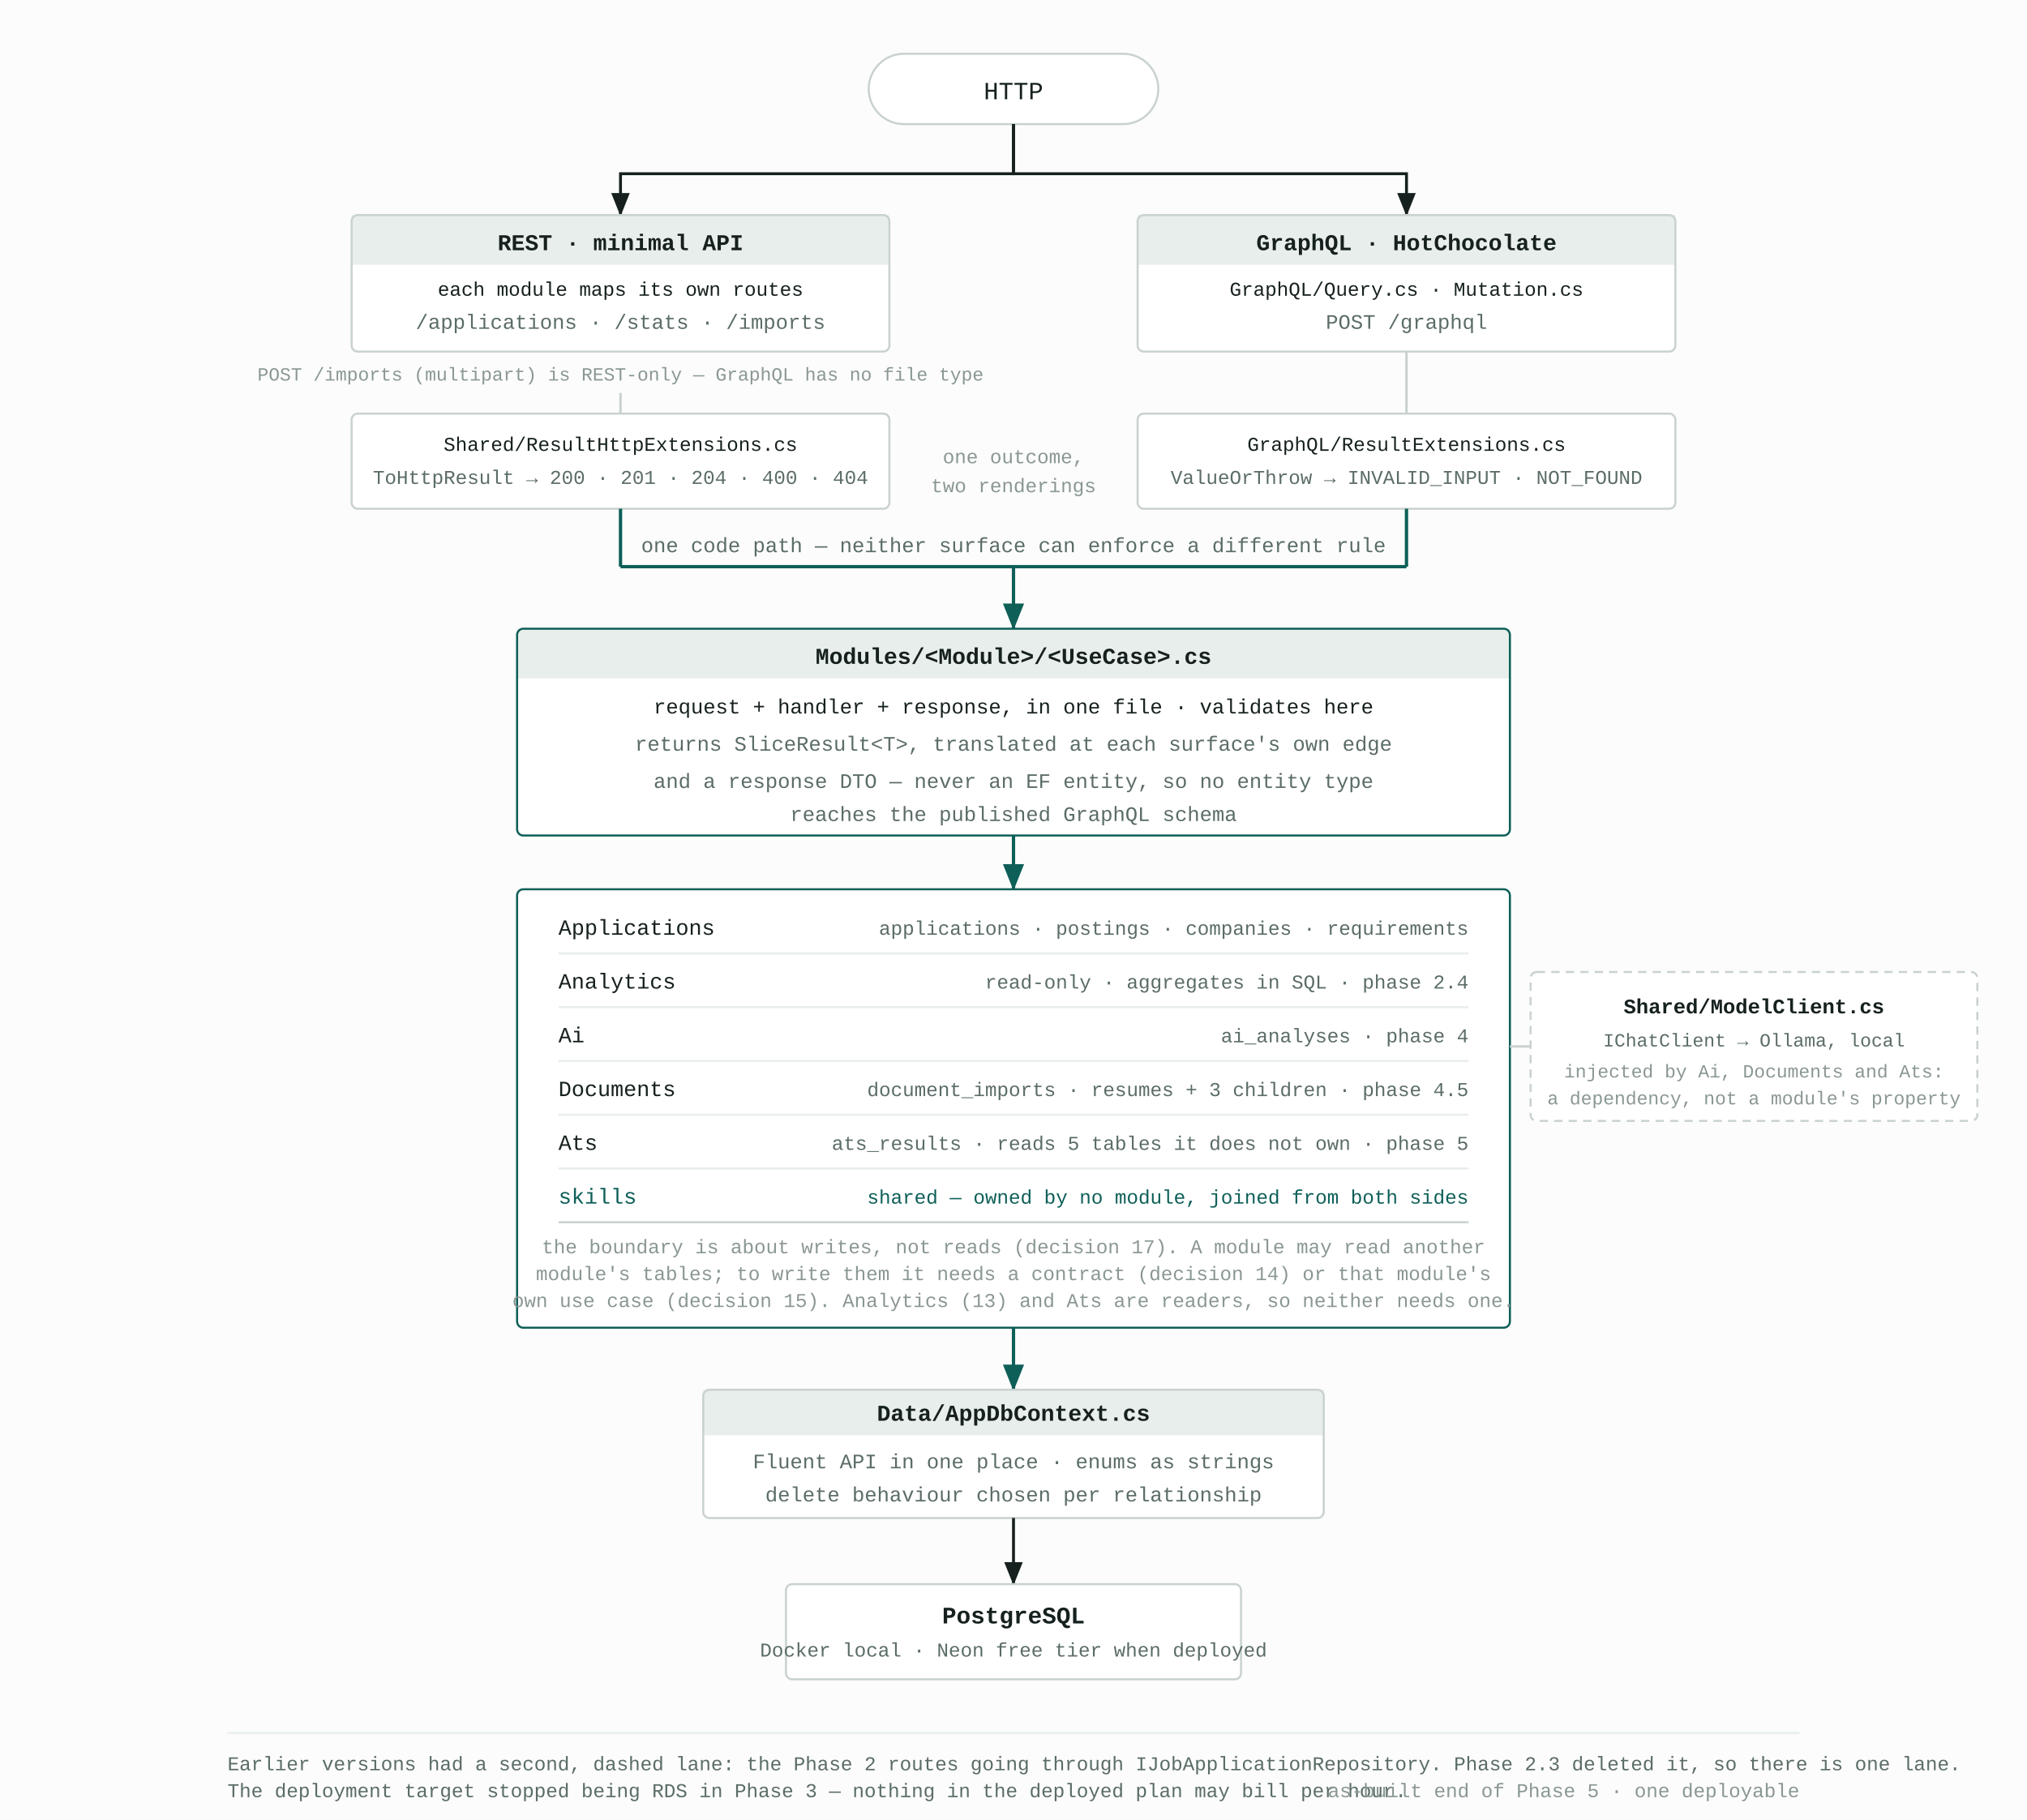
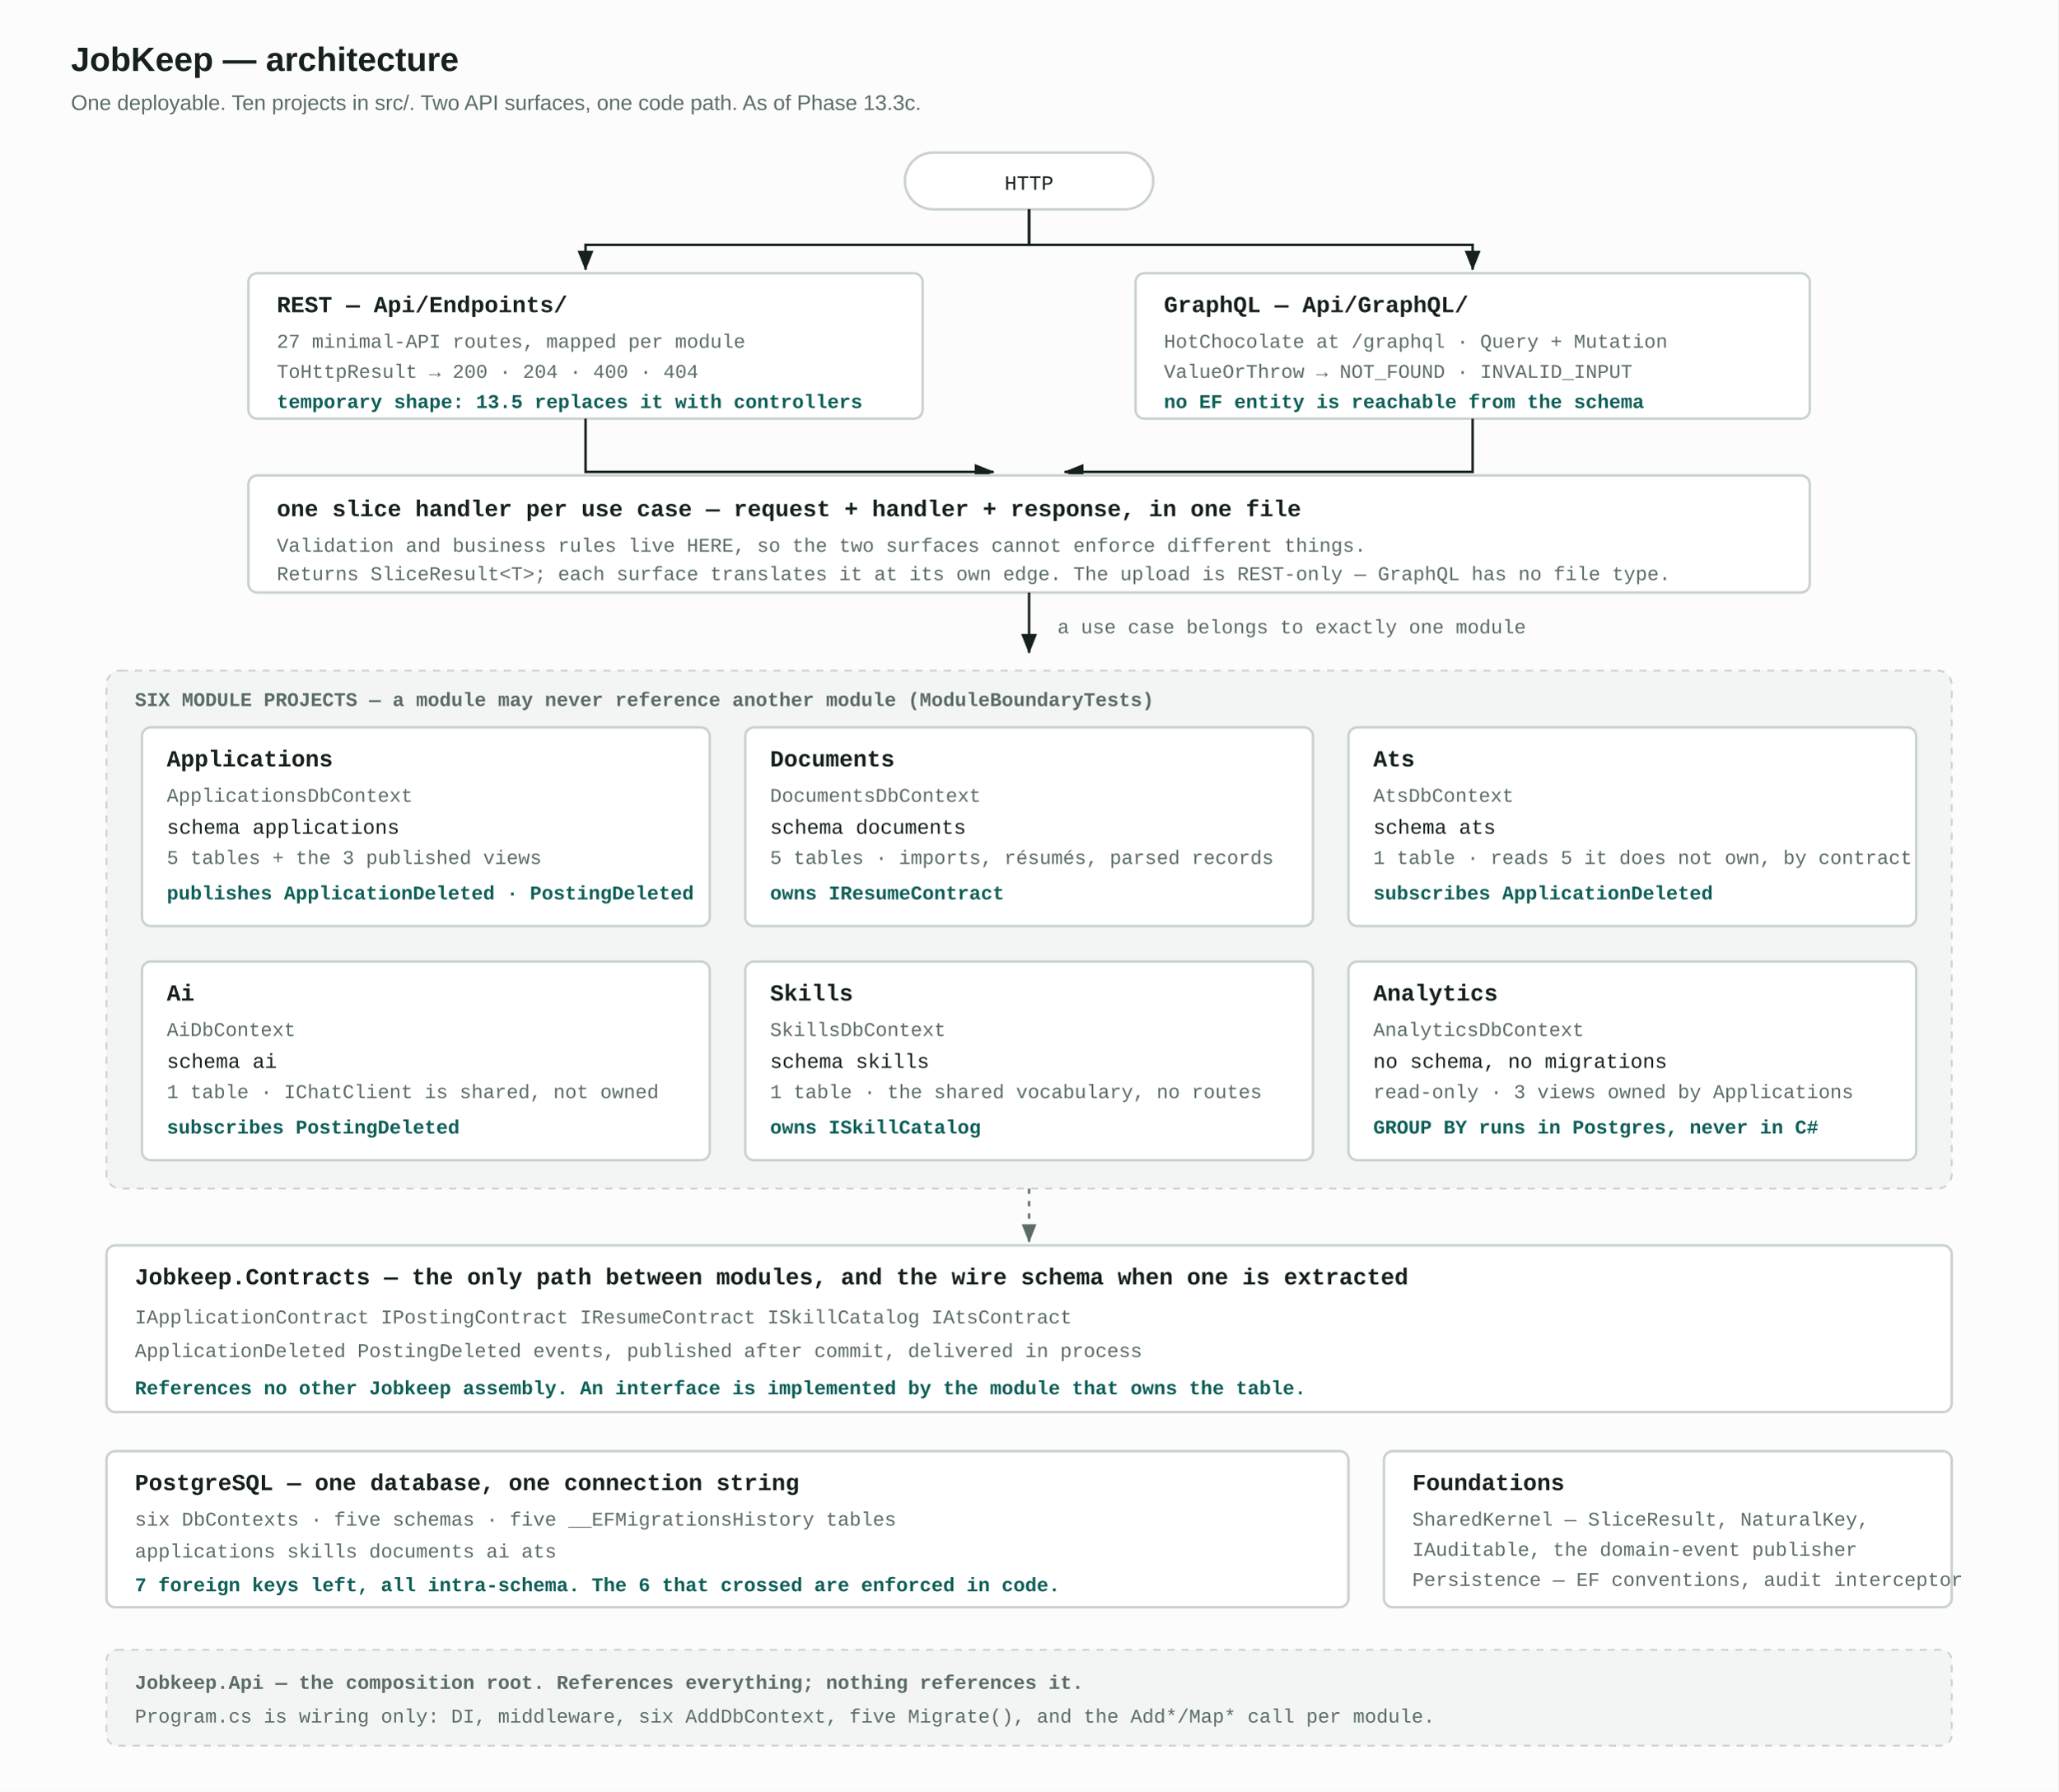
- <svg xmlns="http://www.w3.org/2000/svg" viewBox="0 0 980 880" width="980" height="880" role="img" aria-labelledby="t d">
-   <rect x="0" y="0" width="980" height="880" fill="#FBFCFB" />
+ <svg xmlns="http://www.w3.org/2000/svg" viewBox="0 0 1160 1010" width="1160" height="1010" role="img" aria-labelledby="t d">
+   <rect x="0" y="0" width="1160" height="1010" fill="#FBFCFB" />
  <defs>
    <marker id="an" viewBox="0 0 10 8" refX="9.5" refY="4" markerWidth="8" markerHeight="7" orient="auto">
      <polygon points="0,0 10,4 0,8" fill="#0E5F58" />
    </marker>
    <marker id="ai" viewBox="0 0 10 8" refX="9.5" refY="4" markerWidth="8" markerHeight="7" orient="auto">
      <polygon points="0,0 10,4 0,8" fill="#16211F" />
    </marker>
+     <marker id="ag" viewBox="0 0 10 8" refX="9.5" refY="4" markerWidth="8" markerHeight="7" orient="auto">
+       <polygon points="0,0 10,4 0,8" fill="#5B6C68" />
+     </marker>
  </defs>
+   <style>
+     .box   { fill:#FFFFFF; stroke:#C9D2CE; stroke-width:1.4; }
+     .band  { fill:#F2F5F4; stroke:#C9D2CE; stroke-width:1; stroke-dasharray:4 4; }
+     .h1    { fill:#16211F; font-size:19px; font-weight:600; }
+     .sub   { fill:#5B6C68; font-size:12px; }
+     .ttl   { fill:#16211F; font-size:13px; font-weight:600; }
+     .txt   { fill:#16211F; font-size:11.5px; }
+     .mut   { fill:#5B6C68; font-size:11px; }
+     .acc   { fill:#0E5F58; font-size:11px; font-weight:600; }
+     .flow  { stroke:#16211F; stroke-width:1.4; fill:none; }
+     .soft  { stroke:#5B6C68; stroke-width:1.3; fill:none; stroke-dasharray:3 4; }
+   </style>
  <g font-family="ui-monospace, SFMono-Regular, Consolas, 'Liberation Mono', Menlo, monospace">
-     <rect x="420" y="26" width="140" height="34" rx="17" fill="#FFFFFF" stroke="#C9D2CE" />
-     <text x="490" y="48" font-size="12" fill="#16211F" text-anchor="middle">HTTP</text>
-     <path d="M490,60 V84 H300 V104" fill="none" stroke="#16211F" stroke-width="1.4" marker-end="url(#ai)" />
-     <path d="M490,60 V84 H680 V104" fill="none" stroke="#16211F" stroke-width="1.4" marker-end="url(#ai)" />
-     <rect x="170" y="104" width="260" height="66" rx="3" fill="#FFFFFF" />
-     <rect x="170" y="104" width="260" height="24" fill="#E8EEEB" />
-     <rect x="170" y="104" width="260" height="66" rx="3" fill="none" stroke="#C9D2CE" />
-     <text x="300" y="121" font-size="11" font-weight="600" fill="#16211F" text-anchor="middle">REST · minimal API</text>
-     <text x="300" y="143" font-size="9.5" fill="#16211F" text-anchor="middle">each module maps its own routes</text>
-     <text x="300" y="159" font-size="10" fill="#5B6C68" text-anchor="middle">/applications · /stats · /imports</text>
-     <rect x="550" y="104" width="260" height="66" rx="3" fill="#FFFFFF" />
-     <rect x="550" y="104" width="260" height="24" fill="#E8EEEB" />
-     <rect x="550" y="104" width="260" height="66" rx="3" fill="none" stroke="#C9D2CE" />
-     <text x="680" y="121" font-size="11" font-weight="600" fill="#16211F" text-anchor="middle">GraphQL · HotChocolate</text>
-     <text x="680" y="143" font-size="9.5" fill="#16211F" text-anchor="middle">GraphQL/Query.cs · Mutation.cs</text>
-     <text x="680" y="159" font-size="10" fill="#5B6C68" text-anchor="middle">POST /graphql</text>
-     <text x="300" y="184" font-size="9" fill="#8A9793" text-anchor="middle">POST /imports (multipart) is REST-only — GraphQL has no file type</text>
-     <line x1="300" y1="190" x2="300" y2="200" stroke="#C9D2CE" stroke-width="1.2" />
-     <line x1="680" y1="170" x2="680" y2="200" stroke="#C9D2CE" stroke-width="1.2" />
-     <rect x="170" y="200" width="260" height="46" rx="3" fill="#FFFFFF" stroke="#C9D2CE" />
-     <text x="300" y="218" font-size="9.5" fill="#16211F" text-anchor="middle">Shared/ResultHttpExtensions.cs</text>
-     <text x="300" y="234" font-size="9.5" fill="#5B6C68" text-anchor="middle">ToHttpResult → 200 · 201 · 204 · 400 · 404</text>
-     <rect x="550" y="200" width="260" height="46" rx="3" fill="#FFFFFF" stroke="#C9D2CE" />
-     <text x="680" y="218" font-size="9.5" fill="#16211F" text-anchor="middle">GraphQL/ResultExtensions.cs</text>
-     <text x="680" y="234" font-size="9.5" fill="#5B6C68" text-anchor="middle">ValueOrThrow → INVALID_INPUT · NOT_FOUND</text>
-     <text x="490" y="224" font-size="9.5" fill="#8A9793" text-anchor="middle">one outcome,</text>
-     <text x="490" y="238" font-size="9.5" fill="#8A9793" text-anchor="middle">two renderings</text>
-     <path d="M300,246 V274" fill="none" stroke="#0E5F58" stroke-width="1.6" />
-     <path d="M680,246 V274" fill="none" stroke="#0E5F58" stroke-width="1.6" />
-     <line x1="300" y1="274" x2="680" y2="274" stroke="#0E5F58" stroke-width="1.6" />
-     <text x="490" y="267" font-size="10" fill="#5B6C68" text-anchor="middle">one code path — neither surface can enforce a different rule</text>
-     <path d="M490,274 V304" fill="none" stroke="#0E5F58" stroke-width="1.6" marker-end="url(#an)" />
-     <rect x="250" y="304" width="480" height="100" rx="3" fill="#FFFFFF" />
-     <rect x="250" y="304" width="480" height="24" fill="#E8EEEB" />
-     <rect x="250" y="304" width="480" height="100" rx="3" fill="none" stroke="#0E5F58" />
-     <text x="490" y="321" font-size="11" font-weight="600" fill="#16211F" text-anchor="middle">Modules/&lt;Module&gt;/&lt;UseCase&gt;.cs</text>
-     <text x="490" y="345" font-size="10" fill="#16211F" text-anchor="middle">request + handler + response, in one file · validates here</text>
-     <text x="490" y="363" font-size="10" fill="#5B6C68" text-anchor="middle">returns SliceResult&lt;T&gt;, translated at each surface's own edge</text>
-     <text x="490" y="381" font-size="10" fill="#5B6C68" text-anchor="middle">and a response DTO — never an EF entity, so no entity type</text>
-     <text x="490" y="397" font-size="10" fill="#5B6C68" text-anchor="middle">reaches the published GraphQL schema</text>
-     <path d="M490,404 V430" fill="none" stroke="#0E5F58" stroke-width="1.6" marker-end="url(#an)" />
-     <rect x="250" y="430" width="480" height="212" rx="3" fill="#FFFFFF" />
-     <rect x="250" y="430" width="480" height="212" rx="3" fill="none" stroke="#0E5F58" />
-     <text x="270" y="452" font-size="10.5" fill="#16211F">Applications</text>
-     <text x="710" y="452" font-size="9.5" fill="#5B6C68" text-anchor="end">applications · postings · companies · requirements</text>
-     <line x1="270" y1="461" x2="710" y2="461" stroke="#E8EEEB" />
-     <text x="270" y="478" font-size="10.5" fill="#16211F">Analytics</text>
-     <text x="710" y="478" font-size="9.5" fill="#5B6C68" text-anchor="end">read-only · aggregates in SQL · phase 2.4</text>
-     <line x1="270" y1="487" x2="710" y2="487" stroke="#E8EEEB" />
-     <text x="270" y="504" font-size="10.5" fill="#16211F">Ai</text>
-     <text x="710" y="504" font-size="9.5" fill="#5B6C68" text-anchor="end">ai_analyses · phase 4</text>
-     <line x1="270" y1="513" x2="710" y2="513" stroke="#E8EEEB" />
-     <text x="270" y="530" font-size="10.5" fill="#16211F">Documents</text>
-     <text x="710" y="530" font-size="9.5" fill="#5B6C68" text-anchor="end">document_imports · resumes + 3 children · phase 4.5</text>
-     <line x1="270" y1="539" x2="710" y2="539" stroke="#E8EEEB" />
-     <text x="270" y="556" font-size="10.5" fill="#16211F">Ats</text>
-     <text x="710" y="556" font-size="9.5" fill="#5B6C68" text-anchor="end">ats_results · reads 5 tables it does not own · phase 5</text>
-     <line x1="270" y1="565" x2="710" y2="565" stroke="#E8EEEB" />
-     <text x="270" y="582" font-size="10.5" fill="#0E5F58">skills</text>
-     <text x="710" y="582" font-size="9.5" fill="#0E5F58" text-anchor="end">shared — owned by no module, joined from both sides</text>
-     <line x1="270" y1="591" x2="710" y2="591" stroke="#C9D2CE" />
-     <text x="490" y="606" font-size="9.5" fill="#8A9793" text-anchor="middle">the boundary is about writes, not reads (decision 17). A module may read another</text>
-     <text x="490" y="619" font-size="9.5" fill="#8A9793" text-anchor="middle">module's tables; to write them it needs a contract (decision 14) or that module's</text>
-     <text x="490" y="632" font-size="9.5" fill="#8A9793" text-anchor="middle">own use case (decision 15). Analytics (13) and Ats are readers, so neither needs one.</text>
-     <path d="M490,642 V672" fill="none" stroke="#0E5F58" stroke-width="1.6" marker-end="url(#an)" />
-     <rect x="740" y="470" width="216" height="72" rx="3" fill="#FFFFFF" stroke="#C9D2CE" stroke-dasharray="4 3" />
-     <text x="848" y="490" font-size="10" font-weight="600" fill="#16211F" text-anchor="middle">Shared/ModelClient.cs</text>
-     <text x="848" y="506" font-size="9" fill="#5B6C68" text-anchor="middle">IChatClient → Ollama, local</text>
-     <text x="848" y="521" font-size="9" fill="#8A9793" text-anchor="middle">injected by Ai, Documents and Ats:</text>
-     <text x="848" y="534" font-size="9" fill="#8A9793" text-anchor="middle">a dependency, not a module's property</text>
-     <line x1="730" y1="506" x2="740" y2="506" stroke="#C9D2CE" stroke-width="1.2" />
-     <rect x="340" y="672" width="300" height="62" rx="3" fill="#FFFFFF" />
-     <rect x="340" y="672" width="300" height="22" fill="#E8EEEB" />
-     <rect x="340" y="672" width="300" height="62" rx="3" fill="none" stroke="#C9D2CE" />
-     <text x="490" y="687" font-size="11" font-weight="600" fill="#16211F" text-anchor="middle">Data/AppDbContext.cs</text>
-     <text x="490" y="710" font-size="10" fill="#5B6C68" text-anchor="middle">Fluent API in one place · enums as strings</text>
-     <text x="490" y="726" font-size="10" fill="#5B6C68" text-anchor="middle">delete behaviour chosen per relationship</text>
-     <path d="M490,734 V766" fill="none" stroke="#16211F" stroke-width="1.4" marker-end="url(#ai)" />
-     <rect x="380" y="766" width="220" height="46" rx="3" fill="#FFFFFF" stroke="#C9D2CE" />
-     <text x="490" y="785" font-size="11.5" font-weight="600" fill="#16211F" text-anchor="middle">PostgreSQL</text>
-     <text x="490" y="801" font-size="9.5" fill="#5B6C68" text-anchor="middle">Docker local · Neon free tier when deployed</text>
-     <line x1="110" y1="838" x2="870" y2="838" stroke="#E8EEEB" />
-     <text x="110" y="856" font-size="9.5" fill="#5B6C68">Earlier versions had a second, dashed lane: the Phase 2 routes going through IJobApplicationRepository. Phase 2.3 deleted it, so there is one lane.</text>
-     <text x="110" y="869" font-size="9.5" fill="#5B6C68">The deployment target stopped being RDS in Phase 3 — nothing in the deployed plan may bill per hour.</text>
-     <text x="870" y="869" font-size="9.5" fill="#8A9793" text-anchor="end">as-built end of Phase 5 · one deployable</text>
+     <text class="h1" x="40" y="40" font-family="'Segoe UI', Arial, sans-serif">JobKeep — architecture</text>
+     <text class="sub" x="40" y="62" font-family="'Segoe UI', Arial, sans-serif">One deployable. Ten projects in src/. Two API surfaces, one code path. As of Phase 13.3c.</text>
+     <rect class="box" x="510" y="86" width="140" height="32" rx="16" />
+     <text class="txt" x="580" y="107" text-anchor="middle">HTTP</text>
+     <path class="flow" d="M580,118 V138 H330 V152" marker-end="url(#ai)" />
+     <path class="flow" d="M580,118 V138 H830 V152" marker-end="url(#ai)" />
+     <rect class="box" x="140" y="154" width="380" height="82" rx="5" />
+     <text class="ttl" x="156" y="176">REST — Api/Endpoints/</text>
+     <text class="mut" x="156" y="196">27 minimal-API routes, mapped per module</text>
+     <text class="mut" x="156" y="213">ToHttpResult →  200 · 204 · 400 · 404</text>
+     <text class="acc" x="156" y="230">temporary shape: 13.5 replaces it with controllers</text>
+     <rect class="box" x="640" y="154" width="380" height="82" rx="5" />
+     <text class="ttl" x="656" y="176">GraphQL — Api/GraphQL/</text>
+     <text class="mut" x="656" y="196">HotChocolate at /graphql · Query + Mutation</text>
+     <text class="mut" x="656" y="213">ValueOrThrow →  NOT_FOUND · INVALID_INPUT</text>
+     <text class="acc" x="656" y="230">no EF entity is reachable from the schema</text>
+     <path class="flow" d="M330,236 V266 H560" marker-end="url(#ai)" />
+     <path class="flow" d="M830,236 V266 H600" marker-end="url(#ai)" />
+     <rect class="box" x="140" y="268" width="880" height="66" rx="5" />
+     <text class="ttl" x="156" y="291">one slice handler per use case  —  request + handler + response, in one file</text>
+     <text class="mut" x="156" y="311">Validation and business rules live HERE, so the two surfaces cannot enforce different things.</text>
+     <text class="mut" x="156" y="327">Returns SliceResult&lt;T&gt;; each surface translates it at its own edge. The upload is REST-only — GraphQL has no file type.</text>
+     <path class="flow" d="M580,334 V368" marker-end="url(#ai)" />
+     <text class="mut" x="596" y="357">a use case belongs to exactly one module</text>
+     <rect class="band" x="60" y="378" width="1040" height="292" rx="8" />
+     <text class="mut" x="76" y="398" font-weight="600">SIX MODULE PROJECTS  —  a module may never reference another module (ModuleBoundaryTests)</text>
+     <rect class="box" x="80" y="410" width="320" height="112" rx="5" />
+     <text class="ttl" x="94" y="432">Applications</text>
+     <text class="mut" x="94" y="452">ApplicationsDbContext</text>
+     <text class="txt" x="94" y="470">schema  applications</text>
+     <text class="mut" x="94" y="487">5 tables + the 3 published views</text>
+     <text class="acc" x="94" y="507">publishes ApplicationDeleted · PostingDeleted</text>
+     <rect class="box" x="420" y="410" width="320" height="112" rx="5" />
+     <text class="ttl" x="434" y="432">Documents</text>
+     <text class="mut" x="434" y="452">DocumentsDbContext</text>
+     <text class="txt" x="434" y="470">schema  documents</text>
+     <text class="mut" x="434" y="487">5 tables · imports, résumés, parsed records</text>
+     <text class="acc" x="434" y="507">owns IResumeContract</text>
+     <rect class="box" x="760" y="410" width="320" height="112" rx="5" />
+     <text class="ttl" x="774" y="432">Ats</text>
+     <text class="mut" x="774" y="452">AtsDbContext</text>
+     <text class="txt" x="774" y="470">schema  ats</text>
+     <text class="mut" x="774" y="487">1 table · reads 5 it does not own, by contract</text>
+     <text class="acc" x="774" y="507">subscribes ApplicationDeleted</text>
+     <rect class="box" x="80" y="542" width="320" height="112" rx="5" />
+     <text class="ttl" x="94" y="564">Ai</text>
+     <text class="mut" x="94" y="584">AiDbContext</text>
+     <text class="txt" x="94" y="602">schema  ai</text>
+     <text class="mut" x="94" y="619">1 table · IChatClient is shared, not owned</text>
+     <text class="acc" x="94" y="639">subscribes PostingDeleted</text>
+     <rect class="box" x="420" y="542" width="320" height="112" rx="5" />
+     <text class="ttl" x="434" y="564">Skills</text>
+     <text class="mut" x="434" y="584">SkillsDbContext</text>
+     <text class="txt" x="434" y="602">schema  skills</text>
+     <text class="mut" x="434" y="619">1 table · the shared vocabulary, no routes</text>
+     <text class="acc" x="434" y="639">owns ISkillCatalog</text>
+     <rect class="box" x="760" y="542" width="320" height="112" rx="5" />
+     <text class="ttl" x="774" y="564">Analytics</text>
+     <text class="mut" x="774" y="584">AnalyticsDbContext</text>
+     <text class="txt" x="774" y="602">no schema, no migrations</text>
+     <text class="mut" x="774" y="619">read-only · 3 views owned by Applications</text>
+     <text class="acc" x="774" y="639">GROUP BY runs in Postgres, never in C#</text>
+     <path class="soft" d="M580,670 V700" marker-end="url(#ag)" />
+     <rect class="box" x="60" y="702" width="1040" height="94" rx="5" />
+     <text class="ttl" x="76" y="724">Jobkeep.Contracts  —  the only path between modules, and the wire schema when one is extracted</text>
+     <text class="mut" x="76" y="746">IApplicationContract   IPostingContract   IResumeContract   ISkillCatalog   IAtsContract</text>
+     <text class="mut" x="76" y="765">ApplicationDeleted   PostingDeleted        events, published after commit, delivered in process</text>
+     <text class="acc" x="76" y="786">References no other Jobkeep assembly. An interface is implemented by the module that owns the table.</text>
+     <rect class="box" x="60" y="818" width="700" height="88" rx="5" />
+     <text class="ttl" x="76" y="840">PostgreSQL  —  one database, one connection string</text>
+     <text class="mut" x="76" y="860">six DbContexts · five schemas · five __EFMigrationsHistory tables</text>
+     <text class="mut" x="76" y="878">applications   skills   documents   ai   ats</text>
+     <text class="acc" x="76" y="897">7 foreign keys left, all intra-schema. The 6 that crossed are enforced in code.</text>
+     <rect class="box" x="780" y="818" width="320" height="88" rx="5" />
+     <text class="ttl" x="796" y="840">Foundations</text>
+     <text class="mut" x="796" y="860">SharedKernel — SliceResult, NaturalKey,</text>
+     <text class="mut" x="796" y="877">IAuditable, the domain-event publisher</text>
+     <text class="mut" x="796" y="894">Persistence — EF conventions, audit interceptor</text>
+     <rect class="band" x="60" y="930" width="1040" height="54" rx="6" />
+     <text class="mut" x="76" y="952" font-weight="600">Jobkeep.Api  —  the composition root. References everything; nothing references it.</text>
+     <text class="mut" x="76" y="971">Program.cs is wiring only: DI, middleware, six AddDbContext, five Migrate(), and the Add*/Map* call per module.</text>
  </g>
</svg>
